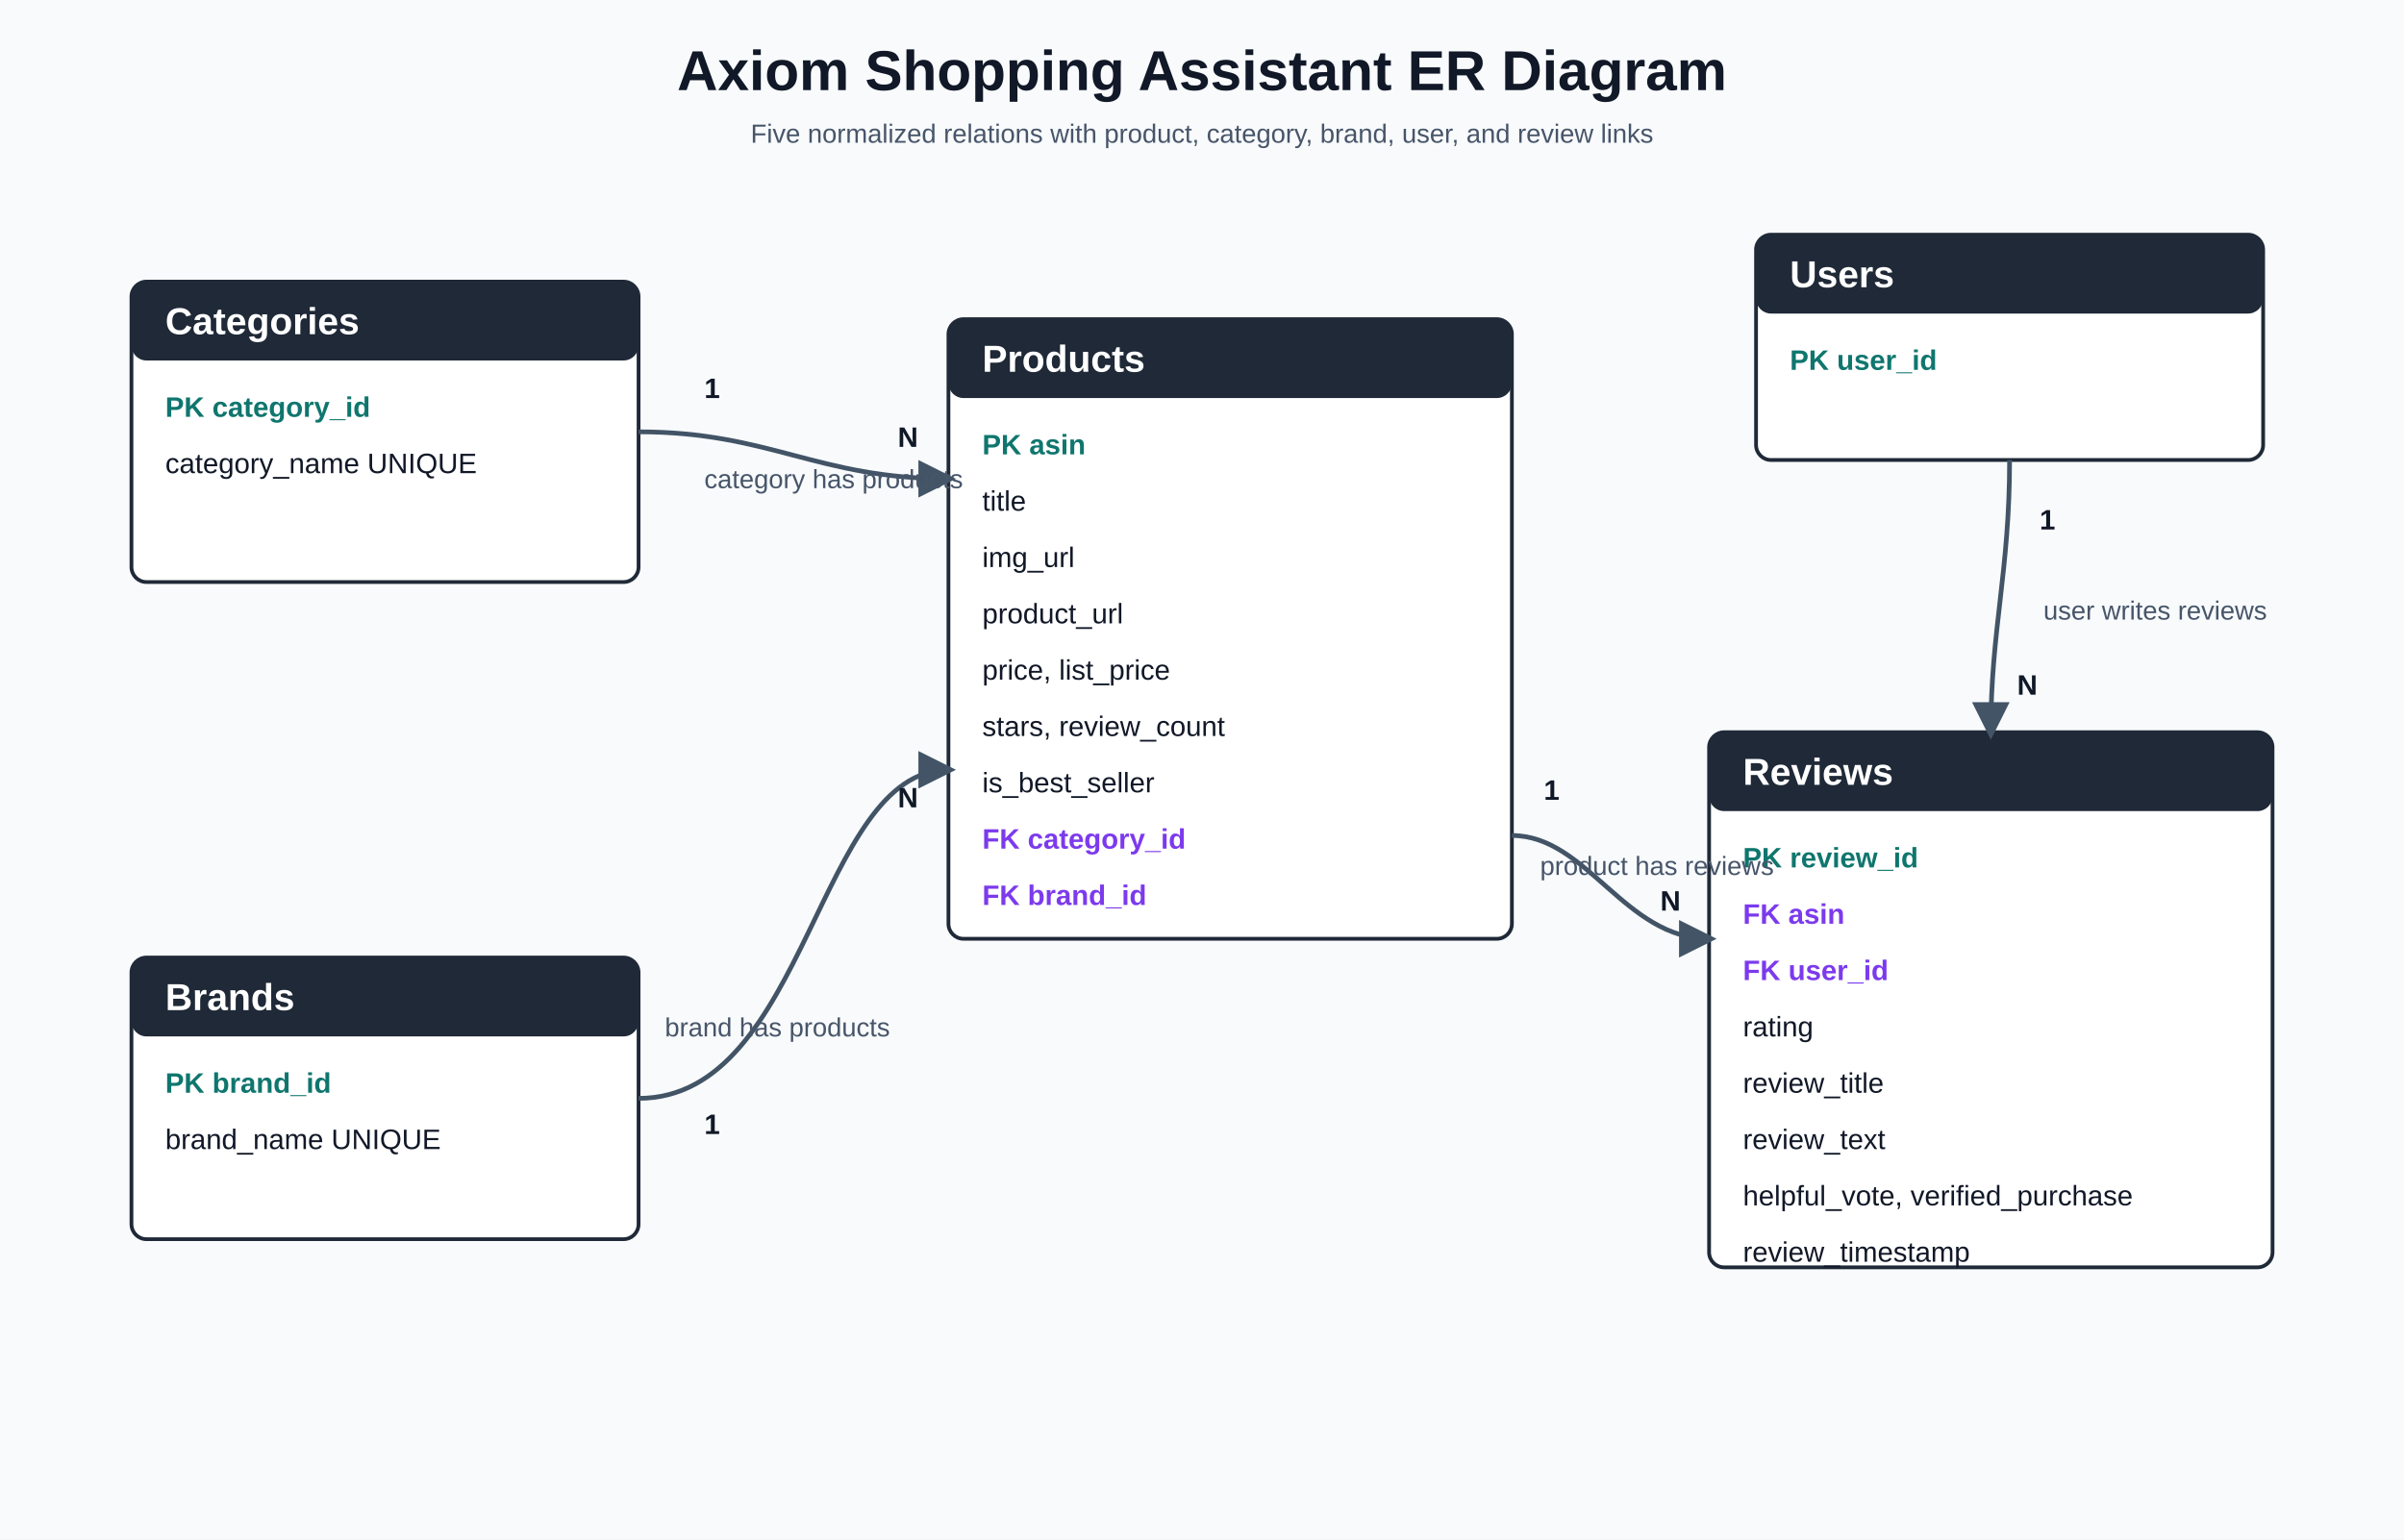
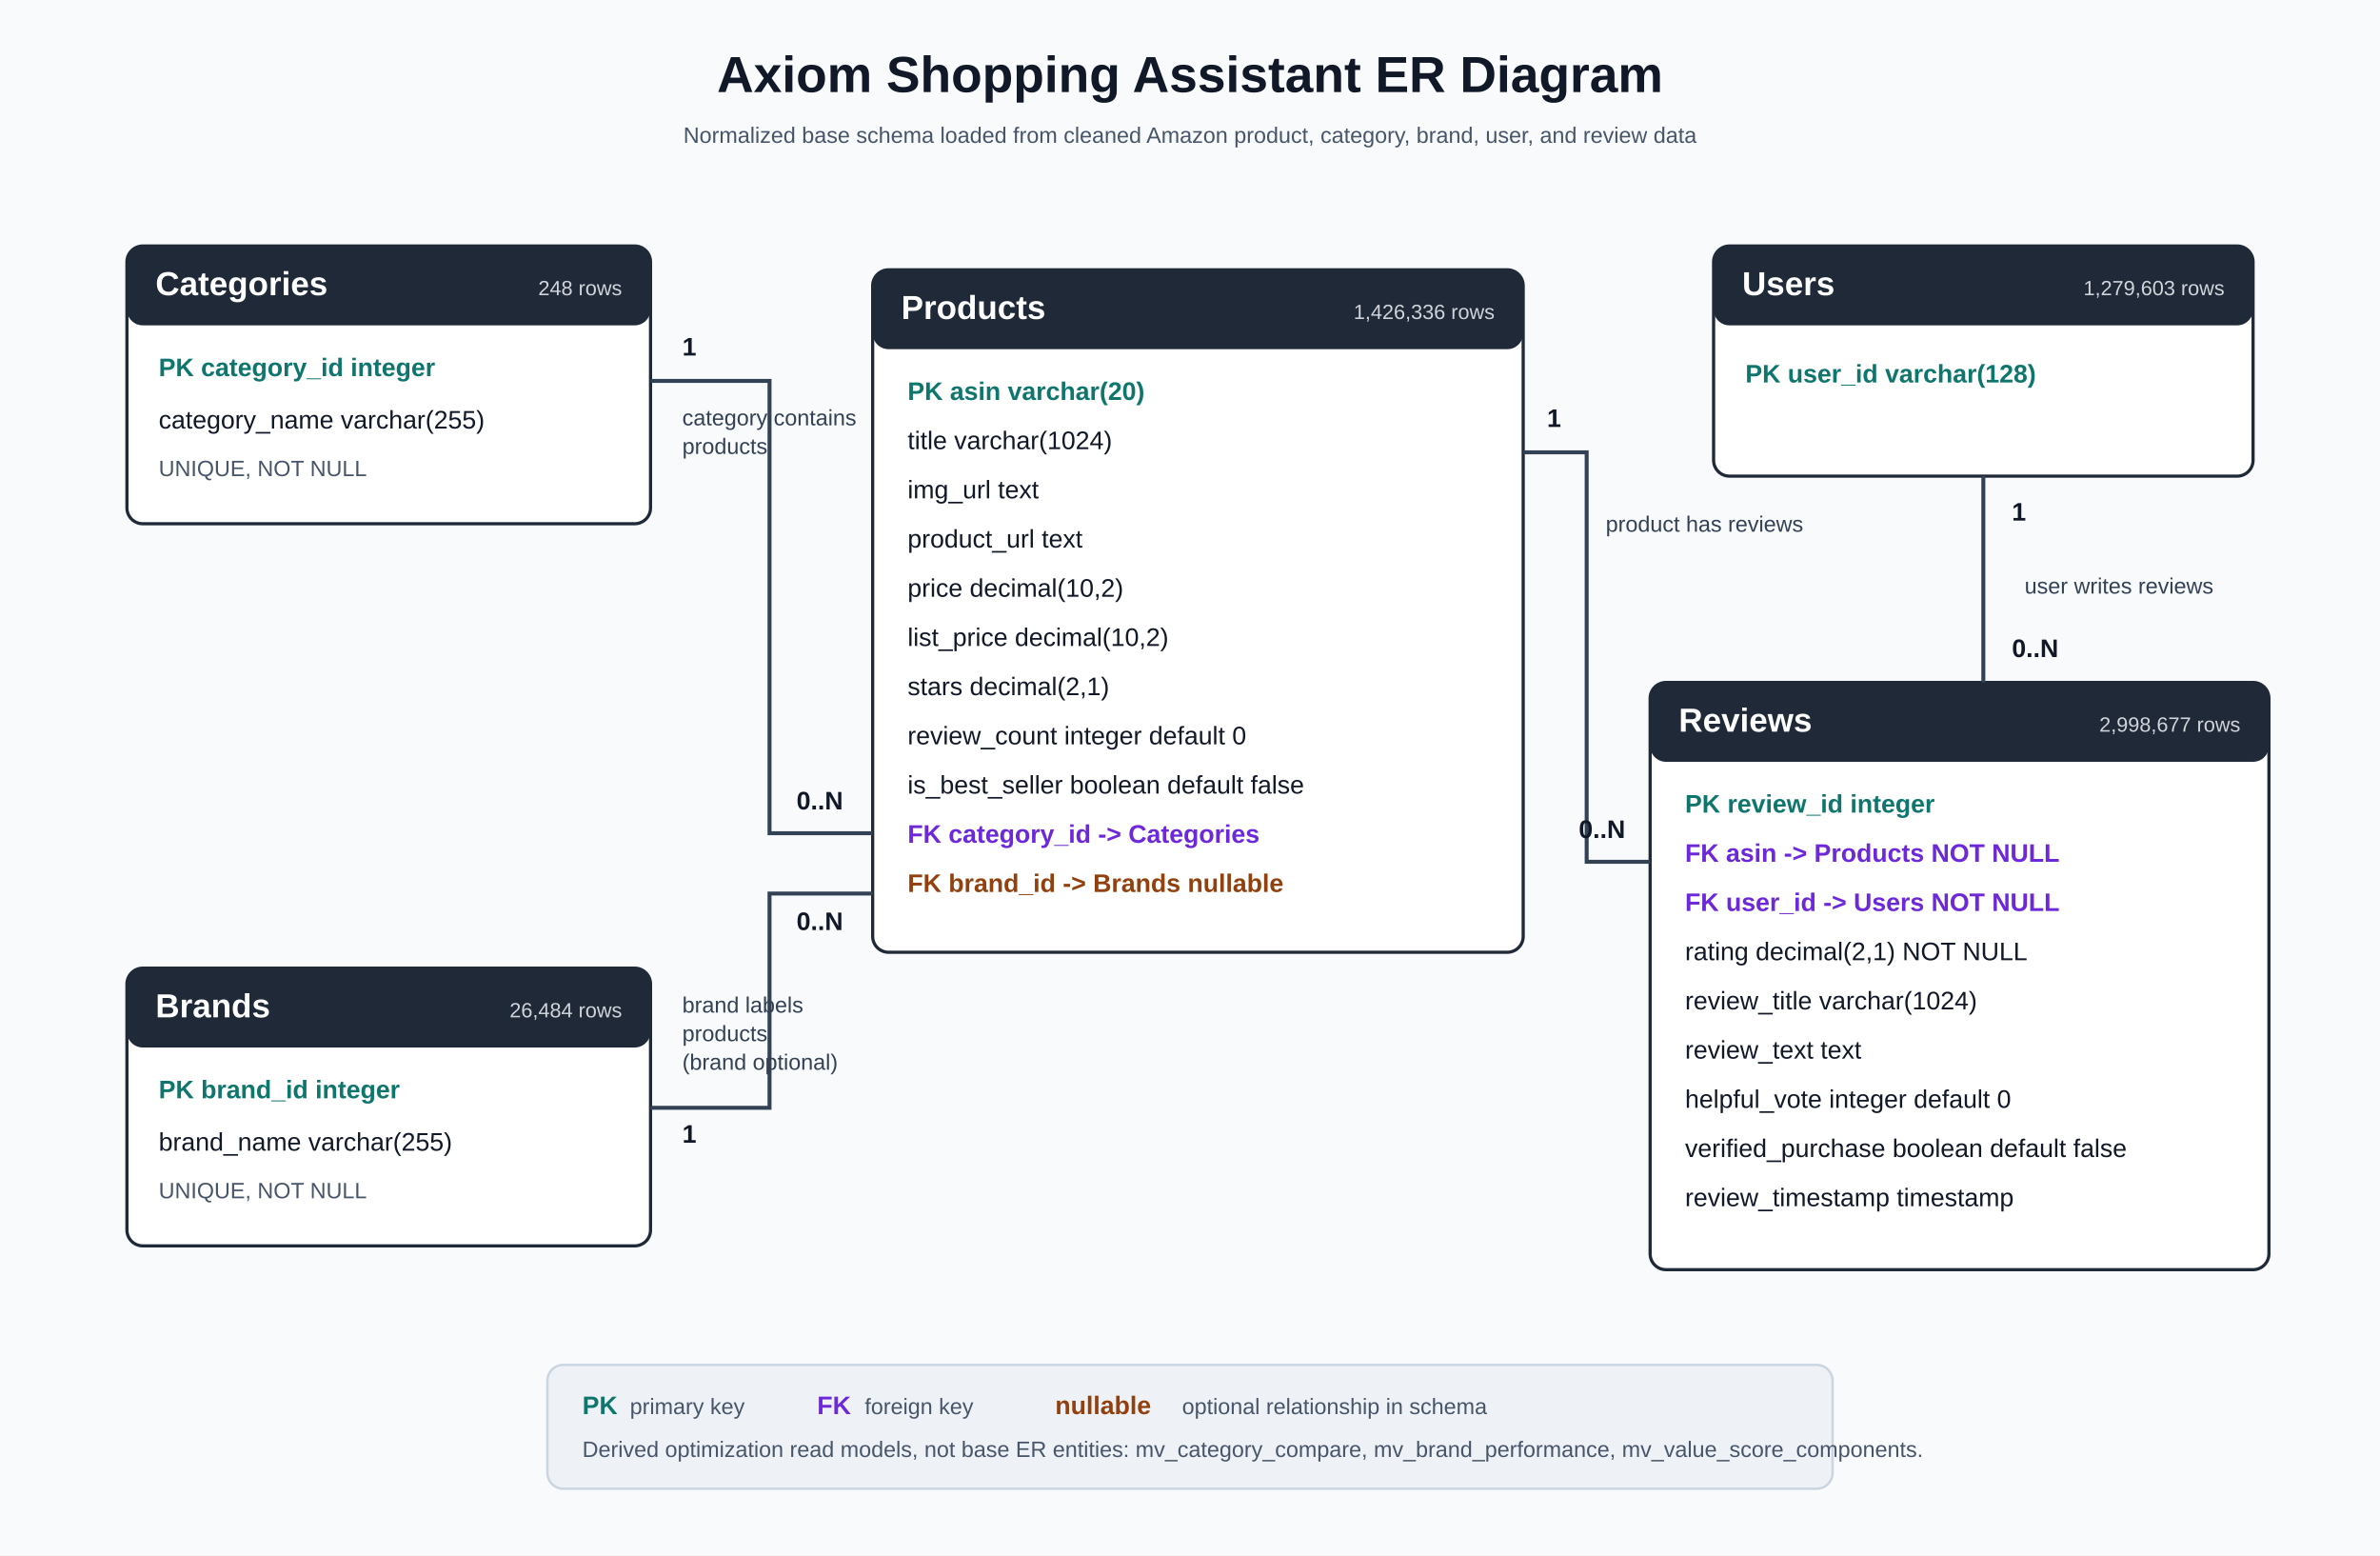
- <svg xmlns="http://www.w3.org/2000/svg" width="1280" height="820" viewBox="0 0 1280 820" role="img" aria-labelledby="title desc">
+ <svg xmlns="http://www.w3.org/2000/svg" width="1500" height="980" viewBox="0 0 1500 980" role="img" aria-labelledby="title desc">
  <defs>
-     <marker id="arrow" viewBox="0 0 10 10" refX="8" refY="5" markerWidth="8" markerHeight="8" orient="auto-start-reverse">
-       <path d="M 0 0 L 10 5 L 0 10 z" fill="#425466" />
-     </marker>
    <style>
      .bg { fill: #f8fafc; }
-       .table { fill: #ffffff; stroke: #1f2937; stroke-width: 2; rx: 8; }
+       .card { fill: #ffffff; stroke: #1f2937; stroke-width: 2; }
      .header { fill: #1f2937; }
-       .header-text { fill: #ffffff; font: 700 20px Arial, sans-serif; }
-       .field { fill: #111827; font: 15px Arial, sans-serif; }
+       .header-text { fill: #ffffff; font: 700 21px Arial, sans-serif; }
+       .row-count { fill: #d1d5db; font: 13px Arial, sans-serif; }
+       .field { fill: #111827; font: 16px Arial, sans-serif; }
+       .subtle { fill: #475569; font: 14px Arial, sans-serif; }
      .pk { fill: #0f766e; font-weight: 700; }
-       .fk { fill: #7c3aed; font-weight: 700; }
-       .line { stroke: #425466; stroke-width: 2.5; fill: none; marker-end: url(#arrow); }
-       .label { fill: #111827; font: 700 15px Arial, sans-serif; }
-       .note { fill: #475569; font: 14px Arial, sans-serif; }
+       .fk { fill: #6d28d9; font-weight: 700; }
+       .optional { fill: #92400e; font-weight: 700; }
+       .rel { stroke: #334155; stroke-width: 2.5; fill: none; }
+       .rel-label { fill: #111827; font: 700 16px Arial, sans-serif; }
+       .rel-note { fill: #334155; font: 14px Arial, sans-serif; }
+       .legend { fill: #eef2f7; stroke: #cbd5e1; stroke-width: 1.5; }
+       .title { fill: #111827; font: 700 32px Arial, sans-serif; }
    </style>
  </defs>
-   <rect class="bg" x="0" y="0" width="1280" height="820" />
-   <text x="640" y="48" text-anchor="middle" fill="#111827" font-family="Arial, sans-serif" font-size="30" font-weight="700">Axiom Shopping Assistant ER Diagram</text>
-   <text x="640" y="76" text-anchor="middle" class="note">Five normalized relations with product, category, brand, user, and review links</text>
-   <g transform="translate(70 150)">
-     <rect class="table" width="270" height="160" />
-     <rect class="header" width="270" height="42" rx="8" />
-     <text class="header-text" x="18" y="28">Categories</text>
-     <text class="field pk" x="18" y="72">PK category_id</text>
-     <text class="field" x="18" y="102">category_name UNIQUE</text>
+   <rect class="bg" x="0" y="0" width="1500" height="980" />
+   <text id="diagram-title" class="title" x="750" y="58" text-anchor="middle">Axiom Shopping Assistant ER Diagram</text>
+   <text class="subtle" x="750" y="90" text-anchor="middle">Normalized base schema loaded from cleaned Amazon product, category, brand, user, and review data</text>
+   <g id="categories" transform="translate(80 155)">
+     <rect class="card" width="330" height="175" rx="10" />
+     <rect class="header" width="330" height="50" rx="10" />
+     <text class="header-text" x="18" y="31">Categories</text>
+     <text class="row-count" x="312" y="31" text-anchor="end">248 rows</text>
+     <text class="field pk" x="20" y="82">PK category_id integer</text>
+     <text class="field" x="20" y="115">category_name varchar(255)</text>
+     <text class="subtle" x="20" y="145">UNIQUE, NOT NULL</text>
  </g>
-   <g transform="translate(70 510)">
-     <rect class="table" width="270" height="150" />
-     <rect class="header" width="270" height="42" rx="8" />
-     <text class="header-text" x="18" y="28">Brands</text>
-     <text class="field pk" x="18" y="72">PK brand_id</text>
-     <text class="field" x="18" y="102">brand_name UNIQUE</text>
+   <g id="brands" transform="translate(80 610)">
+     <rect class="card" width="330" height="175" rx="10" />
+     <rect class="header" width="330" height="50" rx="10" />
+     <text class="header-text" x="18" y="31">Brands</text>
+     <text class="row-count" x="312" y="31" text-anchor="end">26,484 rows</text>
+     <text class="field pk" x="20" y="82">PK brand_id integer</text>
+     <text class="field" x="20" y="115">brand_name varchar(255)</text>
+     <text class="subtle" x="20" y="145">UNIQUE, NOT NULL</text>
  </g>
-   <g transform="translate(505 170)">
-     <rect class="table" width="300" height="330" />
-     <rect class="header" width="300" height="42" rx="8" />
-     <text class="header-text" x="18" y="28">Products</text>
-     <text class="field pk" x="18" y="72">PK asin</text>
-     <text class="field" x="18" y="102">title</text>
-     <text class="field" x="18" y="132">img_url</text>
-     <text class="field" x="18" y="162">product_url</text>
-     <text class="field" x="18" y="192">price, list_price</text>
-     <text class="field" x="18" y="222">stars, review_count</text>
-     <text class="field" x="18" y="252">is_best_seller</text>
-     <text class="field fk" x="18" y="282">FK category_id</text>
-     <text class="field fk" x="18" y="312">FK brand_id</text>
+   <g id="products" transform="translate(550 170)">
+     <rect class="card" width="410" height="430" rx="10" />
+     <rect class="header" width="410" height="50" rx="10" />
+     <text class="header-text" x="18" y="31">Products</text>
+     <text class="row-count" x="392" y="31" text-anchor="end">1,426,336 rows</text>
+     <text class="field pk" x="22" y="82">PK asin varchar(20)</text>
+     <text class="field" x="22" y="113">title varchar(1024)</text>
+     <text class="field" x="22" y="144">img_url text</text>
+     <text class="field" x="22" y="175">product_url text</text>
+     <text class="field" x="22" y="206">price decimal(10,2)</text>
+     <text class="field" x="22" y="237">list_price decimal(10,2)</text>
+     <text class="field" x="22" y="268">stars decimal(2,1)</text>
+     <text class="field" x="22" y="299">review_count integer default 0</text>
+     <text class="field" x="22" y="330">is_best_seller boolean default false</text>
+     <text class="field fk" x="22" y="361">FK category_id -&gt; Categories</text>
+     <text class="field fk optional" x="22" y="392">FK brand_id -&gt; Brands nullable</text>
  </g>
-   <g transform="translate(935 125)">
-     <rect class="table" width="270" height="120" />
-     <rect class="header" width="270" height="42" rx="8" />
-     <text class="header-text" x="18" y="28">Users</text>
-     <text class="field pk" x="18" y="72">PK user_id</text>
+   <g id="users" transform="translate(1080 155)">
+     <rect class="card" width="340" height="145" rx="10" />
+     <rect class="header" width="340" height="50" rx="10" />
+     <text class="header-text" x="18" y="31">Users</text>
+     <text class="row-count" x="322" y="31" text-anchor="end">1,279,603 rows</text>
+     <text class="field pk" x="20" y="86">PK user_id varchar(128)</text>
  </g>
-   <g transform="translate(910 390)">
-     <rect class="table" width="300" height="285" />
-     <rect class="header" width="300" height="42" rx="8" />
-     <text class="header-text" x="18" y="28">Reviews</text>
-     <text class="field pk" x="18" y="72">PK review_id</text>
-     <text class="field fk" x="18" y="102">FK asin</text>
-     <text class="field fk" x="18" y="132">FK user_id</text>
-     <text class="field" x="18" y="162">rating</text>
-     <text class="field" x="18" y="192">review_title</text>
-     <text class="field" x="18" y="222">review_text</text>
-     <text class="field" x="18" y="252">helpful_vote, verified_purchase</text>
-     <text class="field" x="18" y="282">review_timestamp</text>
+   <g id="reviews" transform="translate(1040 430)">
+     <rect class="card" width="390" height="370" rx="10" />
+     <rect class="header" width="390" height="50" rx="10" />
+     <text class="header-text" x="18" y="31">Reviews</text>
+     <text class="row-count" x="372" y="31" text-anchor="end">2,998,677 rows</text>
+     <text class="field pk" x="22" y="82">PK review_id integer</text>
+     <text class="field fk" x="22" y="113">FK asin -&gt; Products NOT NULL</text>
+     <text class="field fk" x="22" y="144">FK user_id -&gt; Users NOT NULL</text>
+     <text class="field" x="22" y="175">rating decimal(2,1) NOT NULL</text>
+     <text class="field" x="22" y="206">review_title varchar(1024)</text>
+     <text class="field" x="22" y="237">review_text text</text>
+     <text class="field" x="22" y="268">helpful_vote integer default 0</text>
+     <text class="field" x="22" y="299">verified_purchase boolean default false</text>
+     <text class="field" x="22" y="330">review_timestamp timestamp</text>
  </g>
-   <path class="line" d="M 340 230 C 410 230, 435 255, 505 255" />
-   <text class="label" x="375" y="212">1</text>
-   <text class="label" x="478" y="238">N</text>
-   <text class="note" x="375" y="260">category has products</text>
-   <path class="line" d="M 340 585 C 430 585, 435 410, 505 410" />
-   <text class="label" x="375" y="604">1</text>
-   <text class="label" x="478" y="430">N</text>
-   <text class="note" x="354" y="552">brand has products</text>
-   <path class="line" d="M 805 445 C 845 445, 865 500, 910 500" />
-   <text class="label" x="822" y="426">1</text>
-   <text class="label" x="884" y="485">N</text>
-   <text class="note" x="820" y="466">product has reviews</text>
-   <path class="line" d="M 1070 245 C 1070 305, 1060 335, 1060 390" />
-   <text class="label" x="1086" y="282">1</text>
-   <text class="label" x="1074" y="370">N</text>
-   <text class="note" x="1088" y="330">user writes reviews</text>
+   <path class="rel" d="M 410 240 H 485 V 525 H 550" />
+   <text class="rel-label" x="430" y="224">1</text>
+   <text class="rel-label" x="502" y="510">0..N</text>
+   <text class="rel-note" x="430" y="268">category contains</text>
+   <text class="rel-note" x="430" y="286">products</text>
+   <path class="rel" d="M 410 698 H 485 V 563 H 550" />
+   <text class="rel-label" x="430" y="720">1</text>
+   <text class="rel-label" x="502" y="586">0..N</text>
+   <text class="rel-note" x="430" y="638">brand labels</text>
+   <text class="rel-note" x="430" y="656">products</text>
+   <text class="rel-note" x="430" y="674">(brand optional)</text>
+   <path class="rel" d="M 960 285 H 1000 V 543 H 1040" />
+   <text class="rel-label" x="975" y="269">1</text>
+   <text class="rel-label" x="995" y="528">0..N</text>
+   <text class="rel-note" x="1012" y="335">product has reviews</text>
+   <path class="rel" d="M 1250 300 L 1250 430" />
+   <text class="rel-label" x="1268" y="328">1</text>
+   <text class="rel-label" x="1268" y="414">0..N</text>
+   <text class="rel-note" x="1276" y="374">user writes reviews</text>
+   <g id="legend" transform="translate(345 860)">
+     <rect class="legend" width="810" height="78" rx="10" />
+     <text class="field pk" x="22" y="31">PK</text>
+     <text class="subtle" x="52" y="31">primary key</text>
+     <text class="field fk" x="170" y="31">FK</text>
+     <text class="subtle" x="200" y="31">foreign key</text>
+     <text class="field optional" x="320" y="31">nullable</text>
+     <text class="subtle" x="400" y="31">optional relationship in schema</text>
+     <text class="subtle" x="22" y="58">Derived optimization read models, not base ER entities: mv_category_compare, mv_brand_performance, mv_value_score_components.</text>
+   </g>
</svg>
